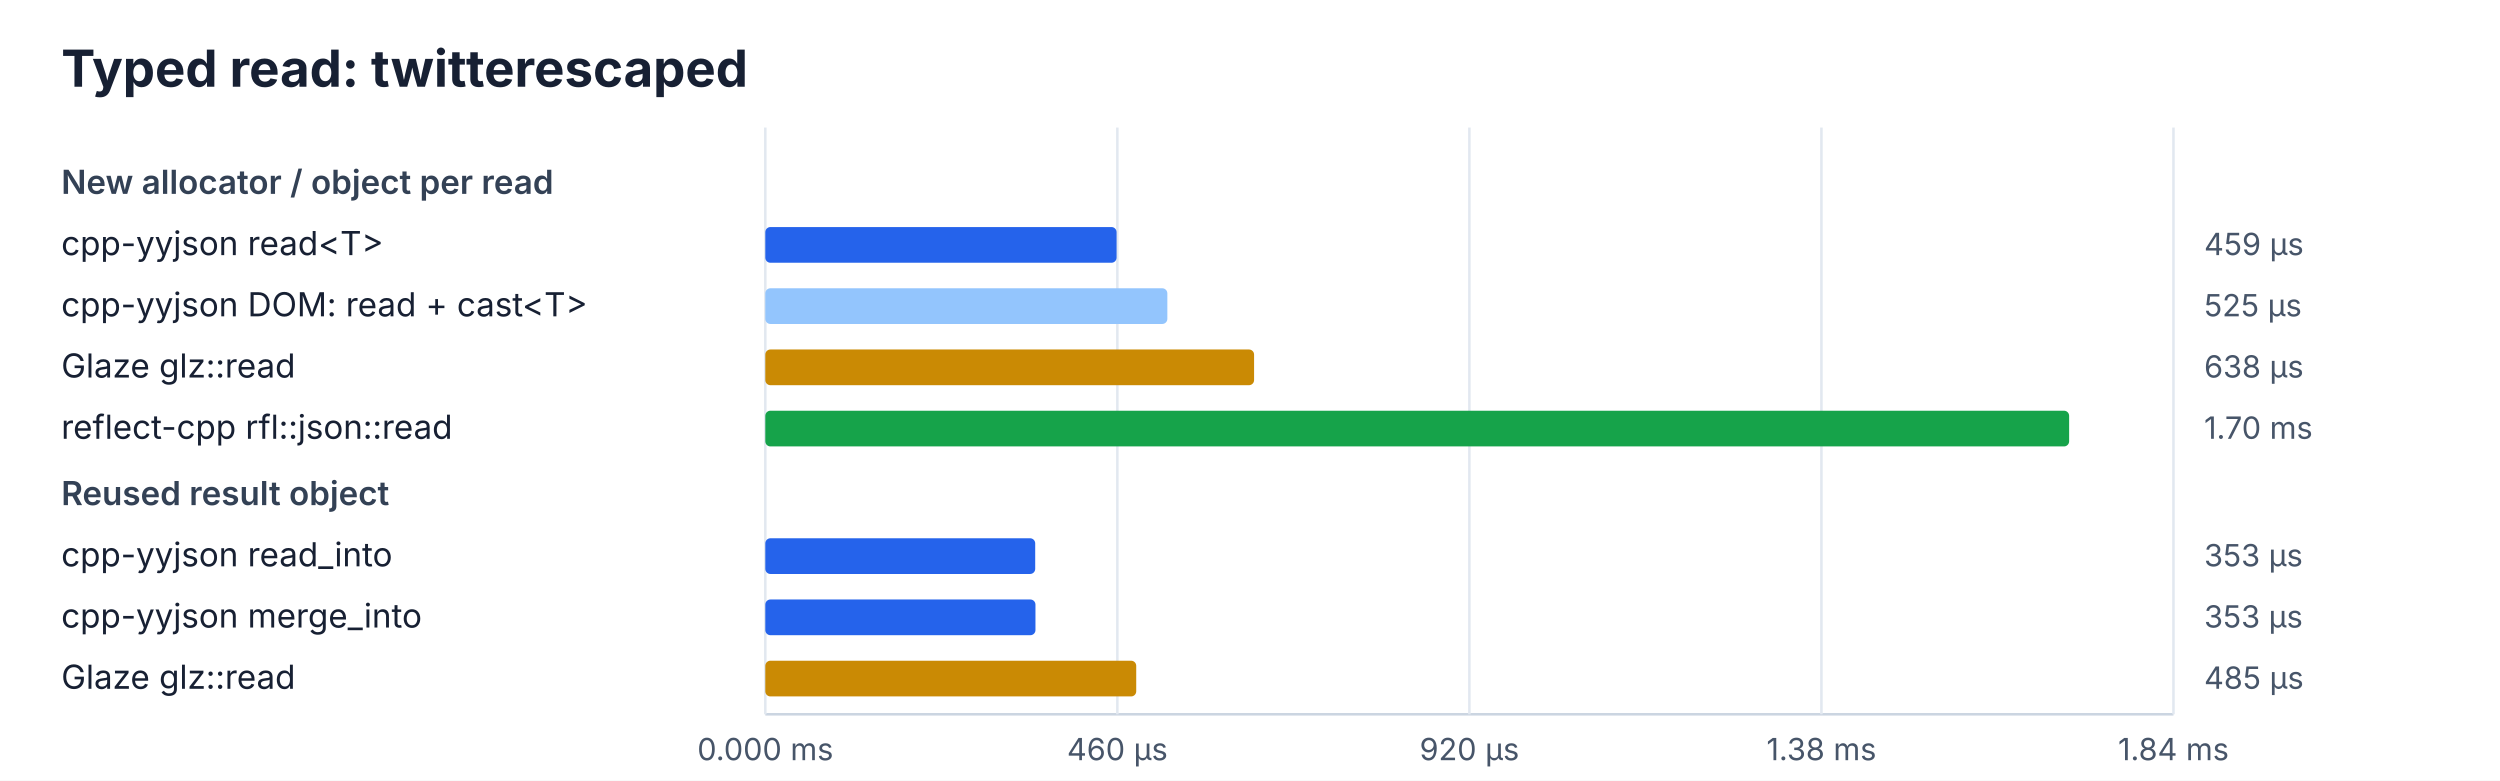
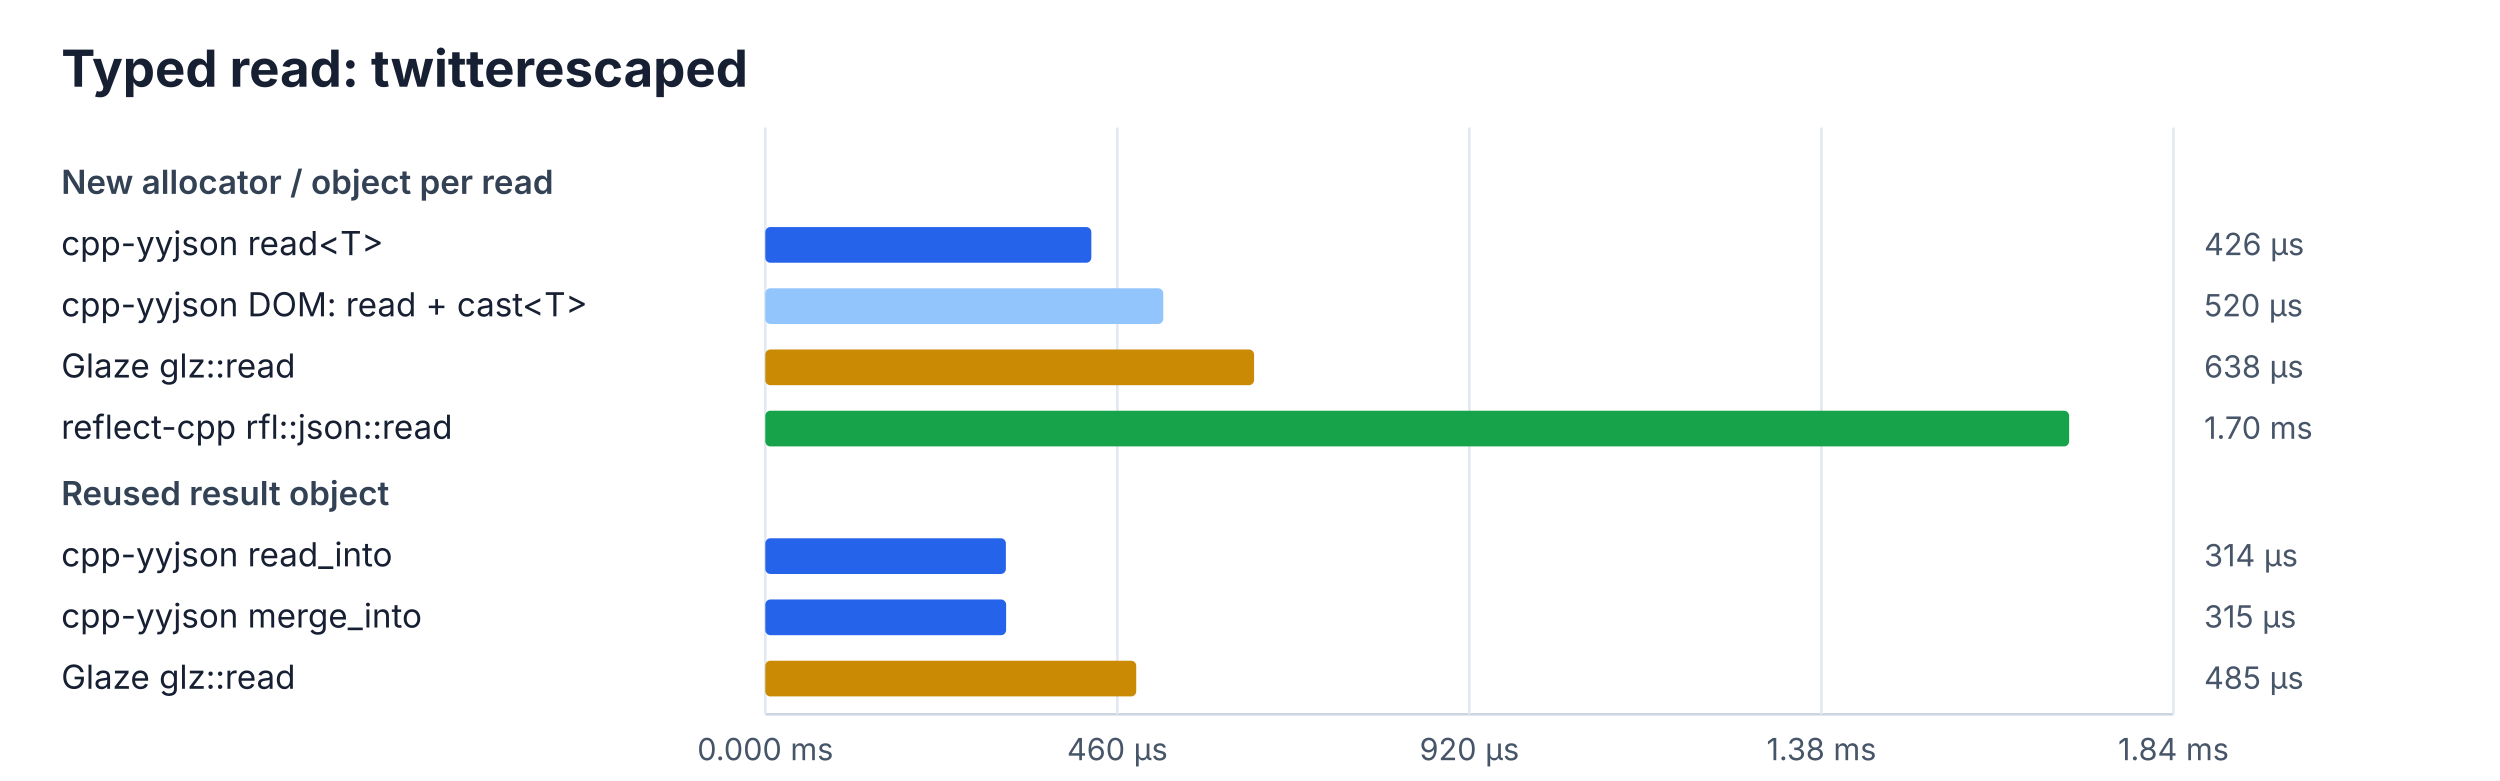
<svg xmlns="http://www.w3.org/2000/svg" width="980" height="306" viewBox="0 0 980 306">
  <rect width="100%" height="100%" fill="#ffffff" />
  <style>text{font-family:ui-sans-serif,system-ui,-apple-system,BlinkMacSystemFont,"Segoe UI",sans-serif;fill:#172033}.title{font-size:20px;font-weight:700}.heading{font-size:13px;font-weight:600;fill:#334155}.label{font-size:13px}.value{font-size:12px;fill:#475569}.axis{stroke:#cbd5e1;stroke-width:1}.grid{stroke:#e2e8f0;stroke-width:1}</style>
  <text x="24" y="34" class="title">Typed read: twitterescaped</text>
  <line x1="300" y1="280" x2="852" y2="280" class="axis" />
  <line x1="300.0" y1="50" x2="300.0" y2="280" class="grid" />
  <text x="300.0" y="298" class="value" text-anchor="middle">0.000 ms</text>
  <line x1="438.0" y1="50" x2="438.0" y2="280" class="grid" />
  <text x="438.0" y="298" class="value" text-anchor="middle">460 µs</text>
  <line x1="576.0" y1="50" x2="576.0" y2="280" class="grid" />
  <text x="576.0" y="298" class="value" text-anchor="middle">920 µs</text>
  <line x1="714.0" y1="50" x2="714.0" y2="280" class="grid" />
  <text x="714.0" y="298" class="value" text-anchor="middle">1.38 ms</text>
  <line x1="852.0" y1="50" x2="852.0" y2="280" class="grid" />
  <text x="852.0" y="298" class="value" text-anchor="middle">1.84 ms</text>
  <text x="24" y="76" class="heading">New allocator / object per read</text>
  <text x="24" y="100" class="label">cpp-yyjson read&lt;T&gt;</text>
-   <rect x="300" y="89" width="137.7" height="14" rx="2" fill="#2563eb" />
-   <text x="864" y="100" class="value">459 µs</text>
+   <rect x="300" y="89" width="127.8" height="14" rx="2" fill="#2563eb" />
+   <text x="864" y="100" class="value">426 µs</text>
  <text x="24" y="124" class="label">cpp-yyjson DOM: read + cast&lt;T&gt;</text>
-   <rect x="300" y="113" width="157.6" height="14" rx="2" fill="#93c5fd" />
-   <text x="864" y="124" class="value">525 µs</text>
+   <rect x="300" y="113" width="156.0" height="14" rx="2" fill="#93c5fd" />
+   <text x="864" y="124" class="value">520 µs</text>
  <text x="24" y="148" class="label">Glaze glz::read</text>
  <rect x="300" y="137" width="191.6" height="14" rx="2" fill="#ca8a04" />
  <text x="864" y="148" class="value">638 µs</text>
  <text x="24" y="172" class="label">reflect-cpp rfl::json::read</text>
  <rect x="300" y="161" width="511.1" height="14" rx="2" fill="#16a34a" />
  <text x="864" y="172" class="value">1.70 ms</text>
  <text x="24" y="198" class="heading">Reused result object</text>
  <text x="24" y="222" class="label">cpp-yyjson read_into</text>
-   <rect x="300" y="211" width="105.8" height="14" rx="2" fill="#2563eb" />
-   <text x="864" y="222" class="value">353 µs</text>
+   <rect x="300" y="211" width="94.3" height="14" rx="2" fill="#2563eb" />
+   <text x="864" y="222" class="value">314 µs</text>
  <text x="24" y="246" class="label">cpp-yyjson merge_into</text>
-   <rect x="300" y="235" width="105.9" height="14" rx="2" fill="#2563eb" />
-   <text x="864" y="246" class="value">353 µs</text>
+   <rect x="300" y="235" width="94.4" height="14" rx="2" fill="#2563eb" />
+   <text x="864" y="246" class="value">315 µs</text>
  <text x="24" y="270" class="label">Glaze glz::read</text>
  <rect x="300" y="259" width="145.4" height="14" rx="2" fill="#ca8a04" />
  <text x="864" y="270" class="value">485 µs</text>
</svg>
